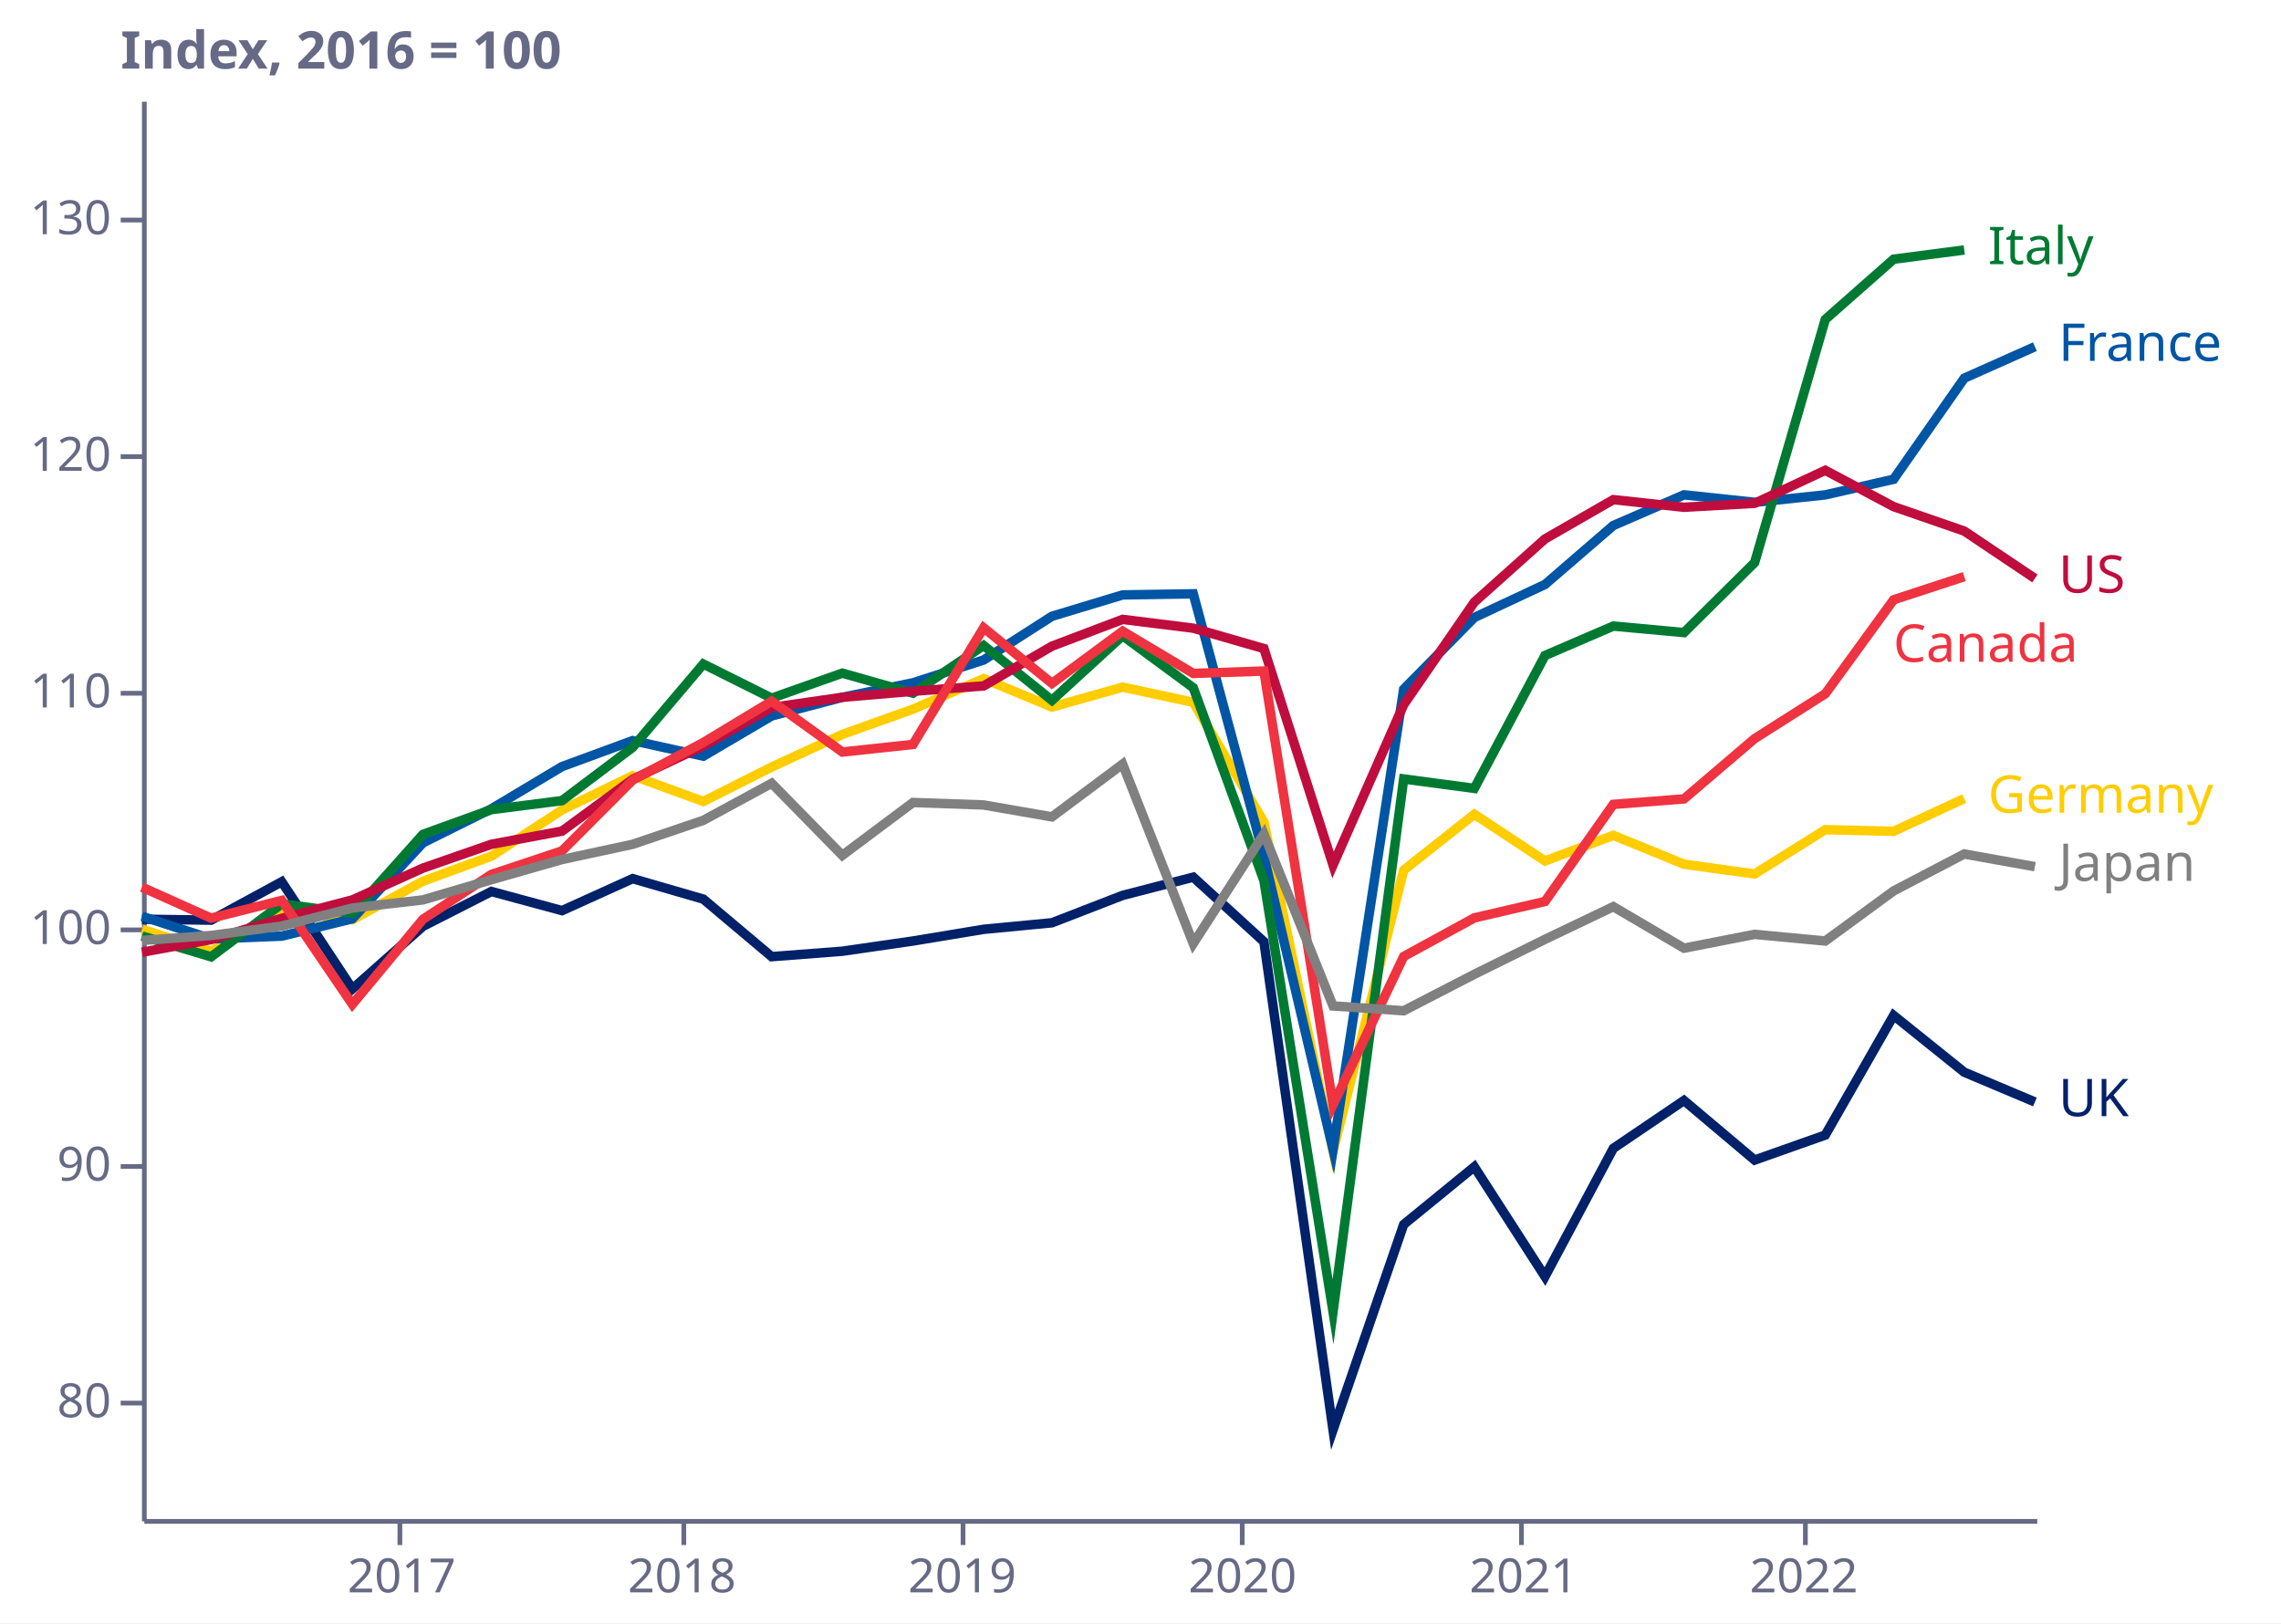
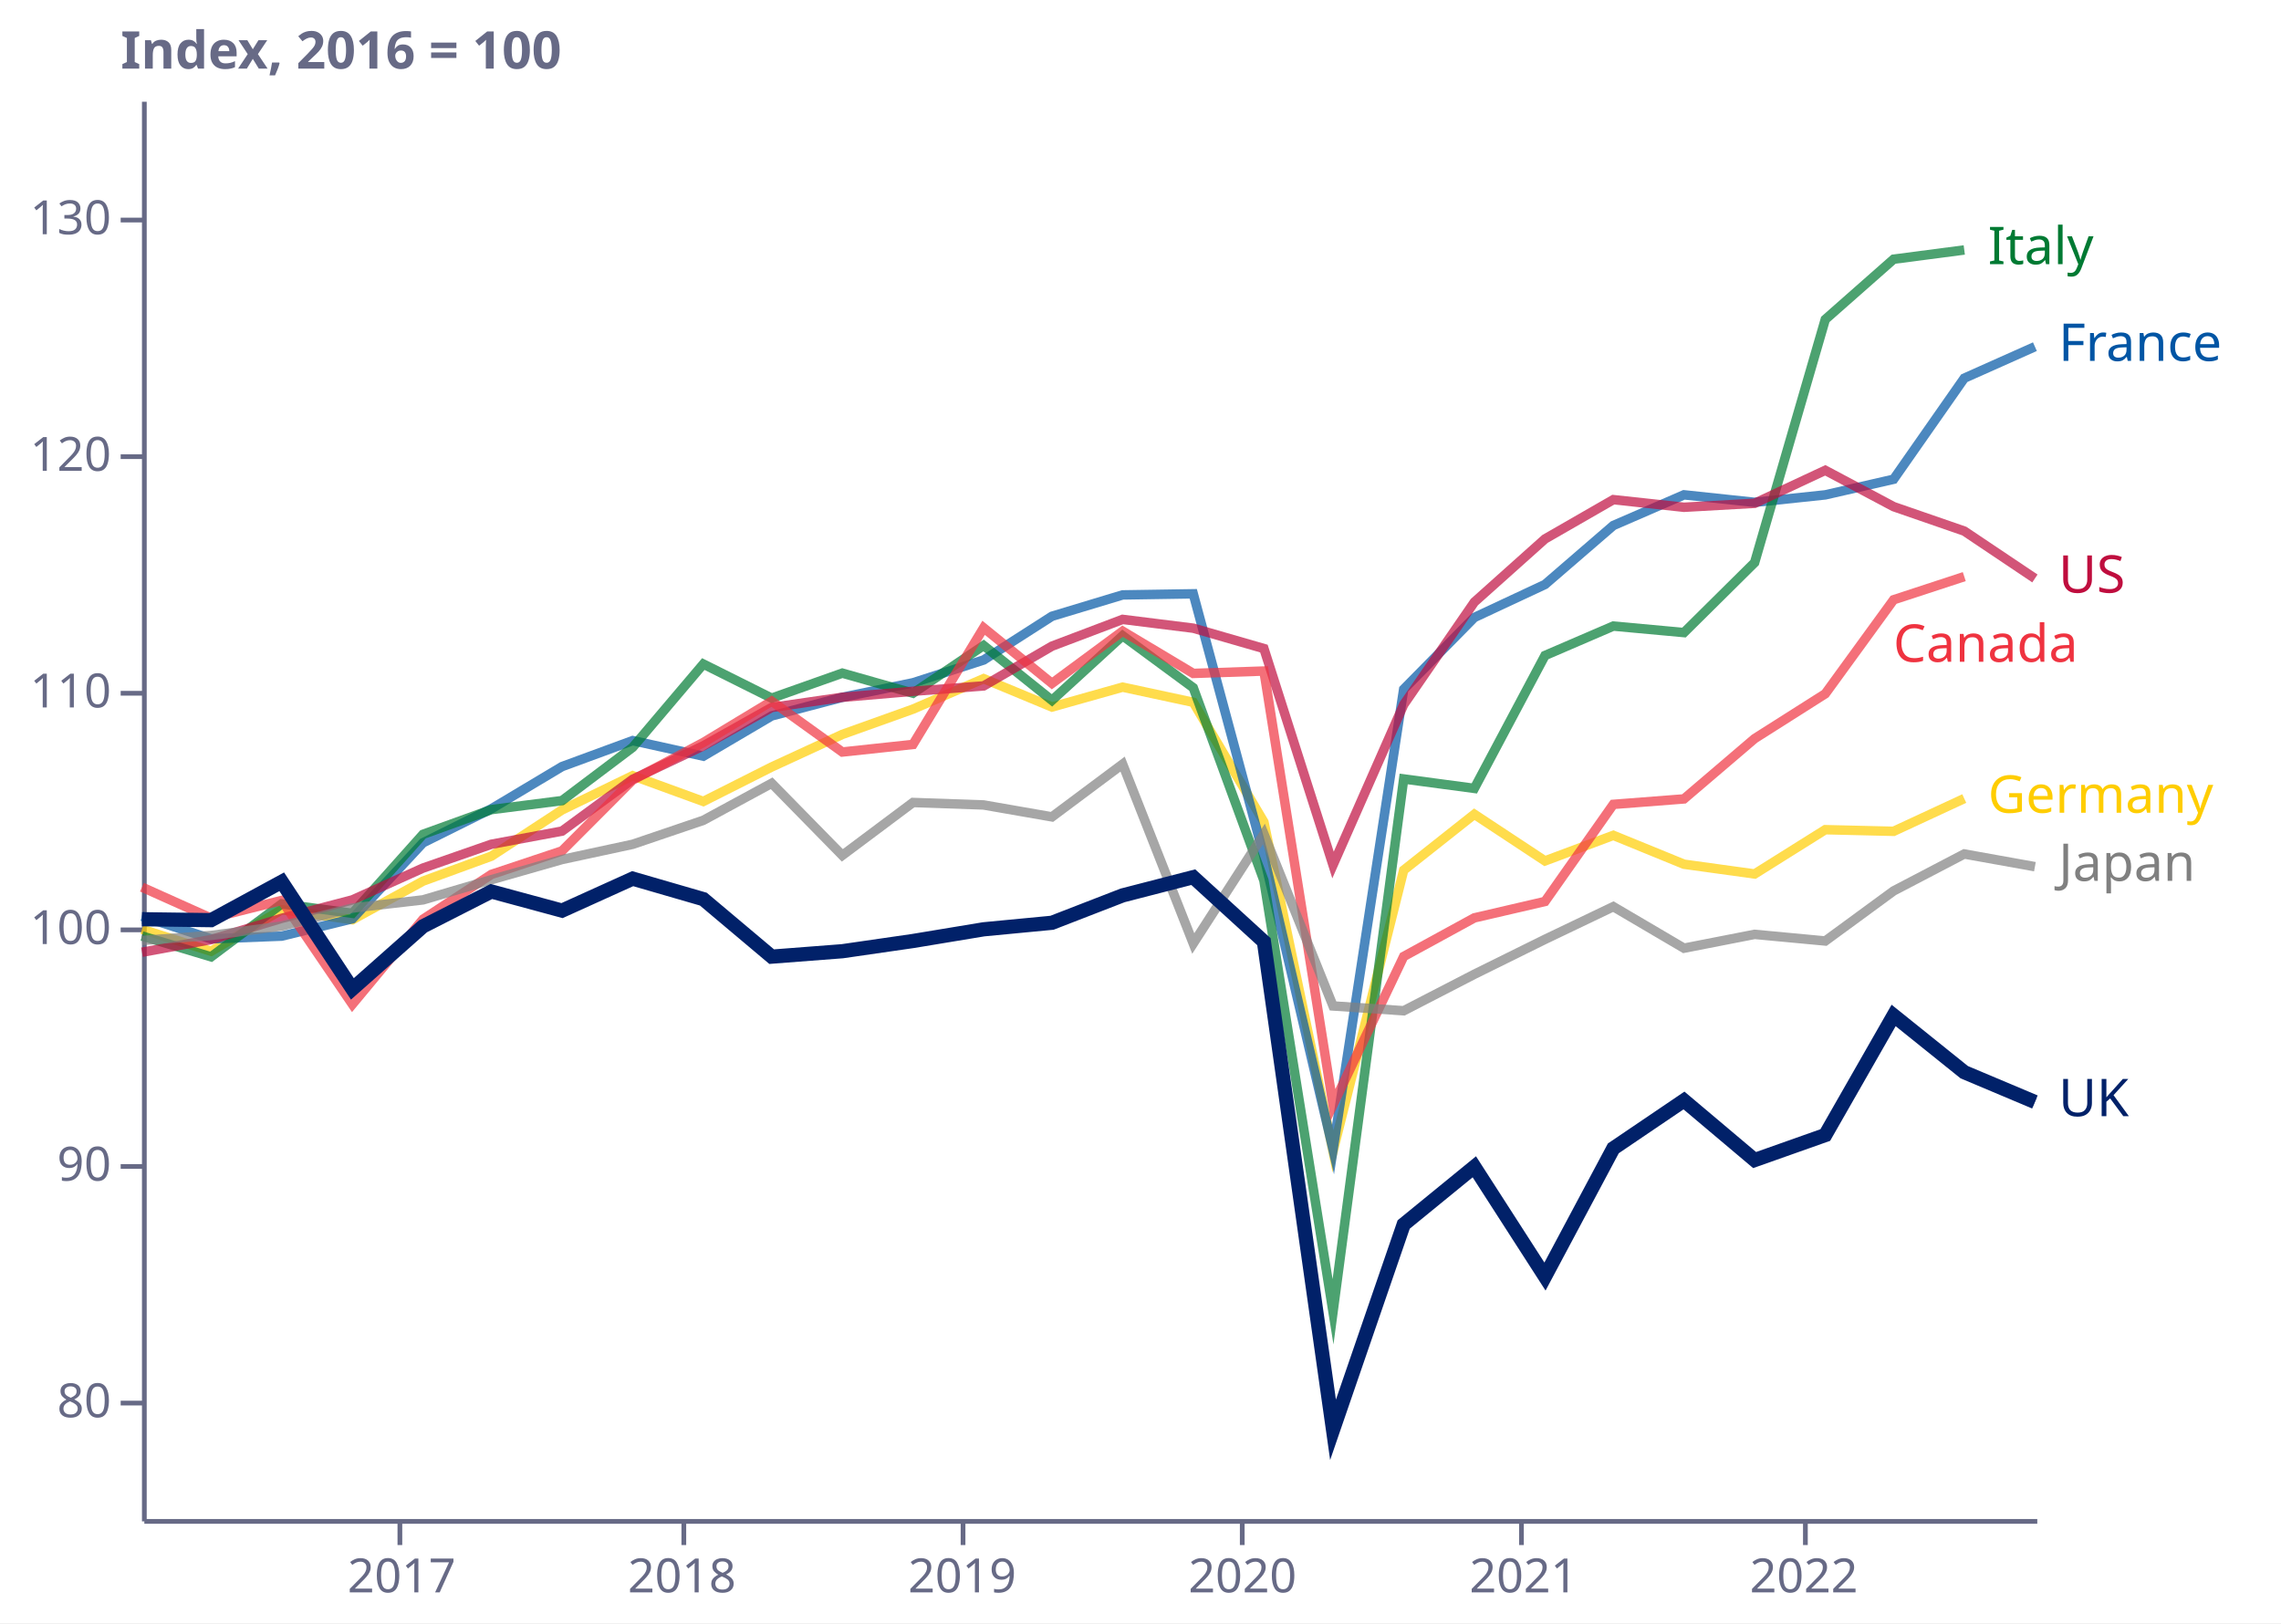
<svg xmlns="http://www.w3.org/2000/svg" version="1.1" class="marks" width="482" height="343" viewBox="0 0 482 343">
  <rect width="482" height="343" fill="white" />
  <g fill="none" stroke-miterlimit="10" transform="translate(30,21)">
    <g class="mark-group role-frame root" role="graphics-object" aria-roledescription="group mark container">
      <g transform="translate(0,0)">
        <path class="background" aria-hidden="true" d="M0,0h400v300h-400Z" />
        <g>
          <g class="mark-group role-axis" role="graphics-symbol" aria-roledescription="axis" aria-label="X-axis for a time scale with values from Monday, 01 February 2016, 12:00:00 AM to Tuesday, 01 November 2022, 12:00:00 AM">
            <g transform="translate(0.5,300.5)">
              <path class="background" aria-hidden="true" d="M0,0h0v0h0Z" pointer-events="none" />
              <g>
                <g class="mark-rule role-axis-tick" pointer-events="none">
                  <line transform="translate(54,0)" x2="0" y2="5" stroke="#676A86" stroke-width="1" opacity="1" />
                  <line transform="translate(114,0)" x2="0" y2="5" stroke="#676A86" stroke-width="1" opacity="1" />
                  <line transform="translate(173,0)" x2="0" y2="5" stroke="#676A86" stroke-width="1" opacity="1" />
                  <line transform="translate(232,0)" x2="0" y2="5" stroke="#676A86" stroke-width="1" opacity="1" />
                  <line transform="translate(291,0)" x2="0" y2="5" stroke="#676A86" stroke-width="1" opacity="1" />
                  <line transform="translate(351,0)" x2="0" y2="5" stroke="#676A86" stroke-width="1" opacity="1" />
                </g>
                <g class="mark-text role-axis-label" pointer-events="none">
                  <text text-anchor="middle" transform="translate(54.36105,15)" font-family="sans-serif" font-size="10px" fill="#676A86" opacity="1">2017</text>
                  <text text-anchor="middle" transform="translate(113.5903,15)" font-family="sans-serif" font-size="10px" fill="#676A86" opacity="1">2018</text>
                  <text text-anchor="middle" transform="translate(172.8195,15)" font-family="sans-serif" font-size="10px" fill="#676A86" opacity="1">2019</text>
                  <text text-anchor="middle" transform="translate(232.0487,15)" font-family="sans-serif" font-size="10px" fill="#676A86" opacity="1">2020</text>
                  <text text-anchor="middle" transform="translate(291.4402,15)" font-family="sans-serif" font-size="10px" fill="#676A86" opacity="1">2021</text>
                  <text text-anchor="middle" transform="translate(350.6694,15)" font-family="sans-serif" font-size="10px" fill="#676A86" opacity="1">2022</text>
                </g>
                <g class="mark-rule role-axis-domain" pointer-events="none">
                  <line transform="translate(0,0)" x2="400" y2="0" stroke="#676A86" stroke-width="1" opacity="1" />
                </g>
              </g>
              <path class="foreground" aria-hidden="true" d="" pointer-events="none" display="none" />
            </g>
          </g>
          <g class="mark-group role-axis" role="graphics-symbol" aria-roledescription="axis" aria-label="Y-axis titled 'Index, 2016 = 100' for a linear scale with values from 75 to 135">
            <g transform="translate(0.5,0.5)">
              <path class="background" aria-hidden="true" d="M0,0h0v0h0Z" pointer-events="none" />
              <g>
                <g class="mark-rule role-axis-tick" pointer-events="none">
                  <line transform="translate(0,275)" x2="-5" y2="0" stroke="#676A86" stroke-width="1" opacity="1" />
                  <line transform="translate(0,225)" x2="-5" y2="0" stroke="#676A86" stroke-width="1" opacity="1" />
                  <line transform="translate(0,175)" x2="-5" y2="0" stroke="#676A86" stroke-width="1" opacity="1" />
                  <line transform="translate(0,125)" x2="-5" y2="0" stroke="#676A86" stroke-width="1" opacity="1" />
                  <line transform="translate(0,75)" x2="-5" y2="0" stroke="#676A86" stroke-width="1" opacity="1" />
                  <line transform="translate(0,25)" x2="-5" y2="0" stroke="#676A86" stroke-width="1" opacity="1" />
                </g>
                <g class="mark-text role-axis-label" pointer-events="none">
                  <text text-anchor="end" transform="translate(-7,278)" font-family="sans-serif" font-size="10px" fill="#676A86" opacity="1">80</text>
                  <text text-anchor="end" transform="translate(-7,228)" font-family="sans-serif" font-size="10px" fill="#676A86" opacity="1">90</text>
                  <text text-anchor="end" transform="translate(-7,178)" font-family="sans-serif" font-size="10px" fill="#676A86" opacity="1">100</text>
                  <text text-anchor="end" transform="translate(-7,128)" font-family="sans-serif" font-size="10px" fill="#676A86" opacity="1">110</text>
                  <text text-anchor="end" transform="translate(-7,78)" font-family="sans-serif" font-size="10px" fill="#676A86" opacity="1">120</text>
                  <text text-anchor="end" transform="translate(-7,28)" font-family="sans-serif" font-size="10px" fill="#676A86" opacity="1">130</text>
                </g>
                <g class="mark-rule role-axis-domain" pointer-events="none">
                  <line transform="translate(0,300)" x2="0" y2="-300" stroke="#676A86" stroke-width="1" opacity="1" />
                </g>
                <g class="mark-text role-axis-title" pointer-events="none">
                  <text text-anchor="start" transform="translate(-5,-7)" font-family="sans-serif" font-size="11px" font-weight="bold" fill="#676A86" opacity="1">Index, 2016 = 100</text>
                </g>
              </g>
              <path class="foreground" aria-hidden="true" d="" pointer-events="none" display="none" />
            </g>
          </g>
          <g class="mark-group role-scope layer_0_pathgroup" role="graphics-object" aria-roledescription="group mark container">
            <g transform="translate(0,0)">
              <path class="background" aria-hidden="true" d="M0,0h400v300h-400Z" />
              <g>
                <g class="mark-line role-mark layer_0_marks" role="graphics-object" aria-roledescription="line mark container">
-                   <path aria-label="country: UK; date: Feb 01, 2016; value: 100.350286231" role="graphics-symbol" aria-roledescription="line mark" d="M0,173.249L14.604,173.446L29.533,165.338L44.462,187.968L59.391,174.745L73.834,167.39L88.763,171.43L103.692,164.675L118.621,169.002L133.063,181.159L147.992,180.012L162.921,177.853L177.85,175.381L192.292,174.001L207.221,168.214L222.15,164.362L237.079,177.997L251.684,281.147L266.613,237.76L281.542,225.568L296.471,248.762L310.913,221.67L325.842,211.556L340.771,224.143L355.7,218.857L370.142,193.585L385.071,205.581L400,211.869" stroke="#012169" stroke-width="2" />
+                   <path aria-label="country: UK; date: Feb 01, 2016; value: 100.350286231" role="graphics-symbol" aria-roledescription="line mark" d="M0,173.249L14.604,173.446L29.533,165.338L44.462,187.968L59.391,174.745L73.834,167.39L88.763,171.43L103.692,164.675L118.621,169.002L133.063,181.159L147.992,180.012L162.921,177.853L177.85,175.381L192.292,174.001L207.221,168.214L222.15,164.362L237.079,177.997L251.684,281.147L266.613,237.76L281.542,225.568L296.471,248.762L310.913,221.67L325.842,211.556L340.771,224.143L355.7,218.857L370.142,193.585L385.071,205.581L400,211.869" stroke="#012169" stroke-width="2" opacity="0.7" />
                </g>
              </g>
              <path class="foreground" aria-hidden="true" d="" display="none" />
            </g>
            <g transform="translate(0,0)">
              <path class="background" aria-hidden="true" d="M0,0h400v300h-400Z" />
              <g>
                <g class="mark-line role-mark layer_0_marks" role="graphics-object" aria-roledescription="line mark container">
-                   <path aria-label="country: Germany; date: Feb 01, 2016; value: 99.9241843013" role="graphics-symbol" aria-roledescription="line mark" d="M0,175.379L14.604,180.02L29.533,171.247L44.462,173.354L59.391,165.197L73.834,159.927L88.763,150.153L103.692,142.921L118.621,148.36L133.063,141.079L147.992,134.194L162.921,128.853L177.85,122.413L192.292,128.407L207.221,124.208L222.15,127.413L237.079,152.708L251.684,222.307L266.613,162.886L281.542,151.072L296.471,160.927L310.913,155.528L325.842,161.625L340.771,163.688L355.7,154.33L370.142,154.673L385.071,147.748" stroke="#FFCD00" stroke-width="2" />
+                   <path aria-label="country: Germany; date: Feb 01, 2016; value: 99.9241843013" role="graphics-symbol" aria-roledescription="line mark" d="M0,175.379L14.604,180.02L29.533,171.247L44.462,173.354L59.391,165.197L73.834,159.927L88.763,150.153L103.692,142.921L118.621,148.36L133.063,141.079L147.992,134.194L162.921,128.853L177.85,122.413L192.292,128.407L207.221,124.208L222.15,127.413L237.079,152.708L251.684,222.307L266.613,162.886L281.542,151.072L296.471,160.927L310.913,155.528L325.842,161.625L340.771,163.688L355.7,154.33L370.142,154.673L385.071,147.748" stroke="#FFCD00" stroke-width="2" opacity="0.7" />
                </g>
              </g>
              <path class="foreground" aria-hidden="true" d="" display="none" />
            </g>
            <g transform="translate(0,0)">
              <path class="background" aria-hidden="true" d="M0,0h400v300h-400Z" />
              <g>
                <g class="mark-line role-mark layer_0_marks" role="graphics-object" aria-roledescription="line mark container">
-                   <path aria-label="country: France; date: Feb 01, 2016; value: 100.474252144" role="graphics-symbol" aria-roledescription="line mark" d="M0,172.629L14.604,177.399L29.533,176.821L44.462,173.151L59.391,157.098L73.834,149.914L88.763,140.993L103.692,135.503L118.621,138.791L133.063,130.287L147.992,126.356L162.921,123.286L177.85,118.473L192.292,109.228L207.221,104.718L222.15,104.485L237.079,159.92L251.684,221.933L266.613,124.648L281.542,109.489L296.471,102.514L310.913,90.05L325.842,83.568L340.771,85.154L355.7,83.575L370.142,80.273L385.071,58.919L400,52.258" stroke="#0055A4" stroke-width="2" />
+                   <path aria-label="country: France; date: Feb 01, 2016; value: 100.474252144" role="graphics-symbol" aria-roledescription="line mark" d="M0,172.629L14.604,177.399L29.533,176.821L44.462,173.151L59.391,157.098L73.834,149.914L88.763,140.993L103.692,135.503L118.621,138.791L133.063,130.287L147.992,126.356L162.921,123.286L177.85,118.473L192.292,109.228L207.221,104.718L222.15,104.485L237.079,159.92L251.684,221.933L266.613,124.648L281.542,109.489L296.471,102.514L310.913,90.05L325.842,83.568L340.771,85.154L355.7,83.575L370.142,80.273L385.071,58.919L400,52.258" stroke="#0055A4" stroke-width="2" opacity="0.7" />
                </g>
              </g>
              <path class="foreground" aria-hidden="true" d="" display="none" />
            </g>
            <g transform="translate(0,0)">
              <path class="background" aria-hidden="true" d="M0,0h400v300h-400Z" />
              <g>
                <g class="mark-line role-mark layer_0_marks" role="graphics-object" aria-roledescription="line mark container">
-                   <path aria-label="country: Italy; date: Feb 01, 2016; value: 99.6403686134" role="graphics-symbol" aria-roledescription="line mark" d="M0,176.798L14.604,181.196L29.533,170.001L44.462,172.005L59.391,155.306L73.834,150.087L88.763,148.186L103.692,136.931L118.621,119.326L133.063,126.534L147.992,121.249L162.921,125.481L177.85,115.41L192.292,126.998L207.221,113.34L222.15,124.338L237.079,165.065L251.684,256.207L266.613,143.612L281.542,145.605L296.471,117.523L310.913,111.304L325.842,112.675L340.771,97.886L355.7,46.505L370.142,33.773L385.071,31.821" stroke="#007A33" stroke-width="2" />
+                   <path aria-label="country: Italy; date: Feb 01, 2016; value: 99.6403686134" role="graphics-symbol" aria-roledescription="line mark" d="M0,176.798L14.604,181.196L29.533,170.001L44.462,172.005L59.391,155.306L73.834,150.087L88.763,148.186L103.692,136.931L118.621,119.326L133.063,126.534L147.992,121.249L162.921,125.481L177.85,115.41L192.292,126.998L207.221,113.34L222.15,124.338L237.079,165.065L251.684,256.207L266.613,143.612L281.542,145.605L296.471,117.523L310.913,111.304L325.842,112.675L340.771,97.886L355.7,46.505L370.142,33.773L385.071,31.821" stroke="#007A33" stroke-width="2" opacity="0.7" />
                </g>
              </g>
              <path class="foreground" aria-hidden="true" d="" display="none" />
            </g>
            <g transform="translate(0,0)">
              <path class="background" aria-hidden="true" d="M0,0h400v300h-400Z" />
              <g>
                <g class="mark-line role-mark layer_0_marks" role="graphics-object" aria-roledescription="line mark container">
-                   <path aria-label="country: US; date: Feb 01, 2016; value: 98.9542913515" role="graphics-symbol" aria-roledescription="line mark" d="M0,180.229L14.604,177.549L29.533,173.06L44.462,169.163L59.391,162.438L73.834,157.407L88.763,154.628L103.692,143.678L118.621,136.608L133.063,128.502L147.992,126.348L162.921,125.082L177.85,123.948L192.292,115.546L207.221,109.89L222.15,111.748L237.079,116.056L251.684,161.797L266.613,127.91L281.542,106.24L296.471,92.889L310.913,84.586L325.842,86.197L340.771,85.358L355.7,78.387L370.142,86.065L385.071,91.228L400,101.241" stroke="#BF0D3E" stroke-width="2" />
+                   <path aria-label="country: US; date: Feb 01, 2016; value: 98.9542913515" role="graphics-symbol" aria-roledescription="line mark" d="M0,180.229L14.604,177.549L29.533,173.06L44.462,169.163L59.391,162.438L73.834,157.407L88.763,154.628L103.692,143.678L118.621,136.608L133.063,128.502L147.992,126.348L162.921,125.082L177.85,123.948L192.292,115.546L207.221,109.89L222.15,111.748L237.079,116.056L251.684,161.797L266.613,127.91L281.542,106.24L296.471,92.889L310.913,84.586L325.842,86.197L340.771,85.358L355.7,78.387L370.142,86.065L385.071,91.228L400,101.241" stroke="#BF0D3E" stroke-width="2" opacity="0.7" />
                </g>
              </g>
              <path class="foreground" aria-hidden="true" d="" display="none" />
            </g>
            <g transform="translate(0,0)">
              <path class="background" aria-hidden="true" d="M0,0h400v300h-400Z" />
              <g>
                <g class="mark-line role-mark layer_0_marks" role="graphics-object" aria-roledescription="line mark container">
-                   <path aria-label="country: Canada; date: Feb 01, 2016; value: 101.704590766" role="graphics-symbol" aria-roledescription="line mark" d="M0,166.477L14.604,173.024L29.533,169.277L44.462,191.223L59.391,173.25L73.834,163.782L88.763,158.809L103.692,143.845L118.621,135.906L133.063,127.179L147.992,137.915L162.921,136.316L177.85,111.67L192.292,123.411L207.221,112.384L222.15,121.309L237.079,120.804L251.684,212.464L266.613,181.12L281.542,172.964L296.471,169.5L310.913,148.98L325.842,147.825L340.771,135.082L355.7,125.608L370.142,105.742L385.071,100.848" stroke="#EF3340" stroke-width="2" />
+                   <path aria-label="country: Canada; date: Feb 01, 2016; value: 101.704590766" role="graphics-symbol" aria-roledescription="line mark" d="M0,166.477L14.604,173.024L29.533,169.277L44.462,191.223L59.391,173.25L73.834,163.782L88.763,158.809L103.692,143.845L118.621,135.906L133.063,127.179L147.992,137.915L162.921,136.316L177.85,111.67L192.292,123.411L207.221,112.384L222.15,121.309L237.079,120.804L251.684,212.464L266.613,181.12L281.542,172.964L296.471,169.5L310.913,148.98L325.842,147.825L340.771,135.082L355.7,125.608L370.142,105.742L385.071,100.848" stroke="#EF3340" stroke-width="2" opacity="0.7" />
                </g>
              </g>
              <path class="foreground" aria-hidden="true" d="" display="none" />
            </g>
            <g transform="translate(0,0)">
              <path class="background" aria-hidden="true" d="M0,0h400v300h-400Z" />
              <g>
                <g class="mark-line role-mark layer_0_marks" role="graphics-object" aria-roledescription="line mark container">
-                   <path aria-label="country: Japan; date: Feb 01, 2016; value: 99.4532661868" role="graphics-symbol" aria-roledescription="line mark" d="M0,177.734L14.604,176.687L29.533,174.694L44.462,170.885L59.391,169.161L73.834,164.897L88.763,160.631L103.692,157.416L118.621,152.35L133.063,144.525L147.992,159.752L162.921,148.584L177.85,149.104L192.292,151.622L207.221,140.473L222.15,178.381L237.079,155.233L251.684,191.577L266.613,192.593L281.542,184.883L296.471,177.507L310.913,170.592L325.842,179.369L340.771,176.45L355.7,177.85L370.142,167.268L385.071,159.464L400,162.146" stroke="gray" stroke-width="2" />
+                   <path aria-label="country: Japan; date: Feb 01, 2016; value: 99.4532661868" role="graphics-symbol" aria-roledescription="line mark" d="M0,177.734L14.604,176.687L29.533,174.694L44.462,170.885L59.391,169.161L73.834,164.897L88.763,160.631L103.692,157.416L118.621,152.35L133.063,144.525L147.992,159.752L162.921,148.584L177.85,149.104L192.292,151.622L207.221,140.473L222.15,178.381L237.079,155.233L251.684,191.577L266.613,192.593L281.542,184.883L296.471,177.507L310.913,170.592L325.842,179.369L340.771,176.45L355.7,177.85L370.142,167.268L385.071,159.464L400,162.146" stroke="gray" stroke-width="2" opacity="0.7" />
                </g>
              </g>
              <path class="foreground" aria-hidden="true" d="" display="none" />
            </g>
          </g>
-           <g class="mark-text role-mark layer_1_marks" role="graphics-object" aria-roledescription="text mark container">
+           <g class="mark-group role-scope layer_1_pathgroup" role="graphics-object" aria-roledescription="group mark container">
+             <g transform="translate(0,0)">
+               <path class="background" aria-hidden="true" d="M0,0h400v300h-400Z" />
+               <g>
+                 <g class="mark-line role-mark layer_1_marks" role="graphics-object" aria-roledescription="line mark container">
+                   <path aria-label="country: UK; date: Feb 01, 2016; value: 100.350286231" role="graphics-symbol" aria-roledescription="line mark" d="M0,173.249L14.604,173.446L29.533,165.338L44.462,187.968L59.391,174.745L73.834,167.39L88.763,171.43L103.692,164.675L118.621,169.002L133.063,181.159L147.992,180.012L162.921,177.853L177.85,175.381L192.292,174.001L207.221,168.214L222.15,164.362L237.079,177.997L251.684,281.147L266.613,237.76L281.542,225.568L296.471,248.762L310.913,221.67L325.842,211.556L340.771,224.143L355.7,218.857L370.142,193.585L385.071,205.581L400,211.869" stroke="#012169" stroke-width="3" />
+                 </g>
+               </g>
+               <path class="foreground" aria-hidden="true" d="" display="none" />
+             </g>
+           </g>
+           <g class="mark-text role-mark layer_2_marks" role="graphics-object" aria-roledescription="text mark container">
            <text aria-label="country: UK; date: Nov 01, 2022; value: 92.6262015893" role="graphics-symbol" aria-roledescription="text mark" text-anchor="start" transform="translate(405,214.869)" font-family="sans-serif" font-size="11px" fill="#012169">UK</text>
            <text aria-label="country: France; date: Nov 01, 2022; value: 124.548381838" role="graphics-symbol" aria-roledescription="text mark" text-anchor="start" transform="translate(405,55.25809)" font-family="sans-serif" font-size="11px" fill="#0055A4">France</text>
            <text aria-label="country: US; date: Nov 01, 2022; value: 114.751726406" role="graphics-symbol" aria-roledescription="text mark" text-anchor="start" transform="translate(405,104.2414)" font-family="sans-serif" font-size="11px" fill="#BF0D3E">US</text>
            <text aria-label="country: Japan; date: Nov 01, 2022; value: 102.570741589" role="graphics-symbol" aria-roledescription="text mark" text-anchor="start" transform="translate(405,165.1463)" font-family="sans-serif" font-size="11px" fill="gray">Japan</text>
          </g>
-           <g class="mark-text role-mark layer_2_marks" role="graphics-object" aria-roledescription="text mark container">
+           <g class="mark-text role-mark layer_3_marks" role="graphics-object" aria-roledescription="text mark container">
            <text aria-label="country: Germany; date: Aug 01, 2022; value: 105.450351353" role="graphics-symbol" aria-roledescription="text mark" text-anchor="start" transform="translate(390.071,150.7482)" font-family="sans-serif" font-size="11px" fill="#FFCD00">Germany</text>
          </g>
-           <g class="mark-text role-mark layer_3_marks" role="graphics-object" aria-roledescription="text mark container">
+           <g class="mark-text role-mark layer_4_marks" role="graphics-object" aria-roledescription="text mark container">
            <text aria-label="country: Italy; date: Aug 01, 2022; value: 128.635713419" role="graphics-symbol" aria-roledescription="text mark" text-anchor="start" transform="translate(390.071,34.82143)" font-family="sans-serif" font-size="11px" fill="#007A33">Italy</text>
          </g>
-           <g class="mark-text role-mark layer_4_marks" role="graphics-object" aria-roledescription="text mark container">
+           <g class="mark-text role-mark layer_5_marks" role="graphics-object" aria-roledescription="text mark container">
            <text aria-label="country: Canada; date: Aug 01, 2022; value: 114.830451483" role="graphics-symbol" aria-roledescription="text mark" text-anchor="start" transform="translate(370.071,118.8477)" font-family="sans-serif" font-size="11px" fill="#EF3340">Canada</text>
          </g>
        </g>
        <path class="foreground" aria-hidden="true" d="" display="none" />
      </g>
    </g>
  </g>
</svg>
